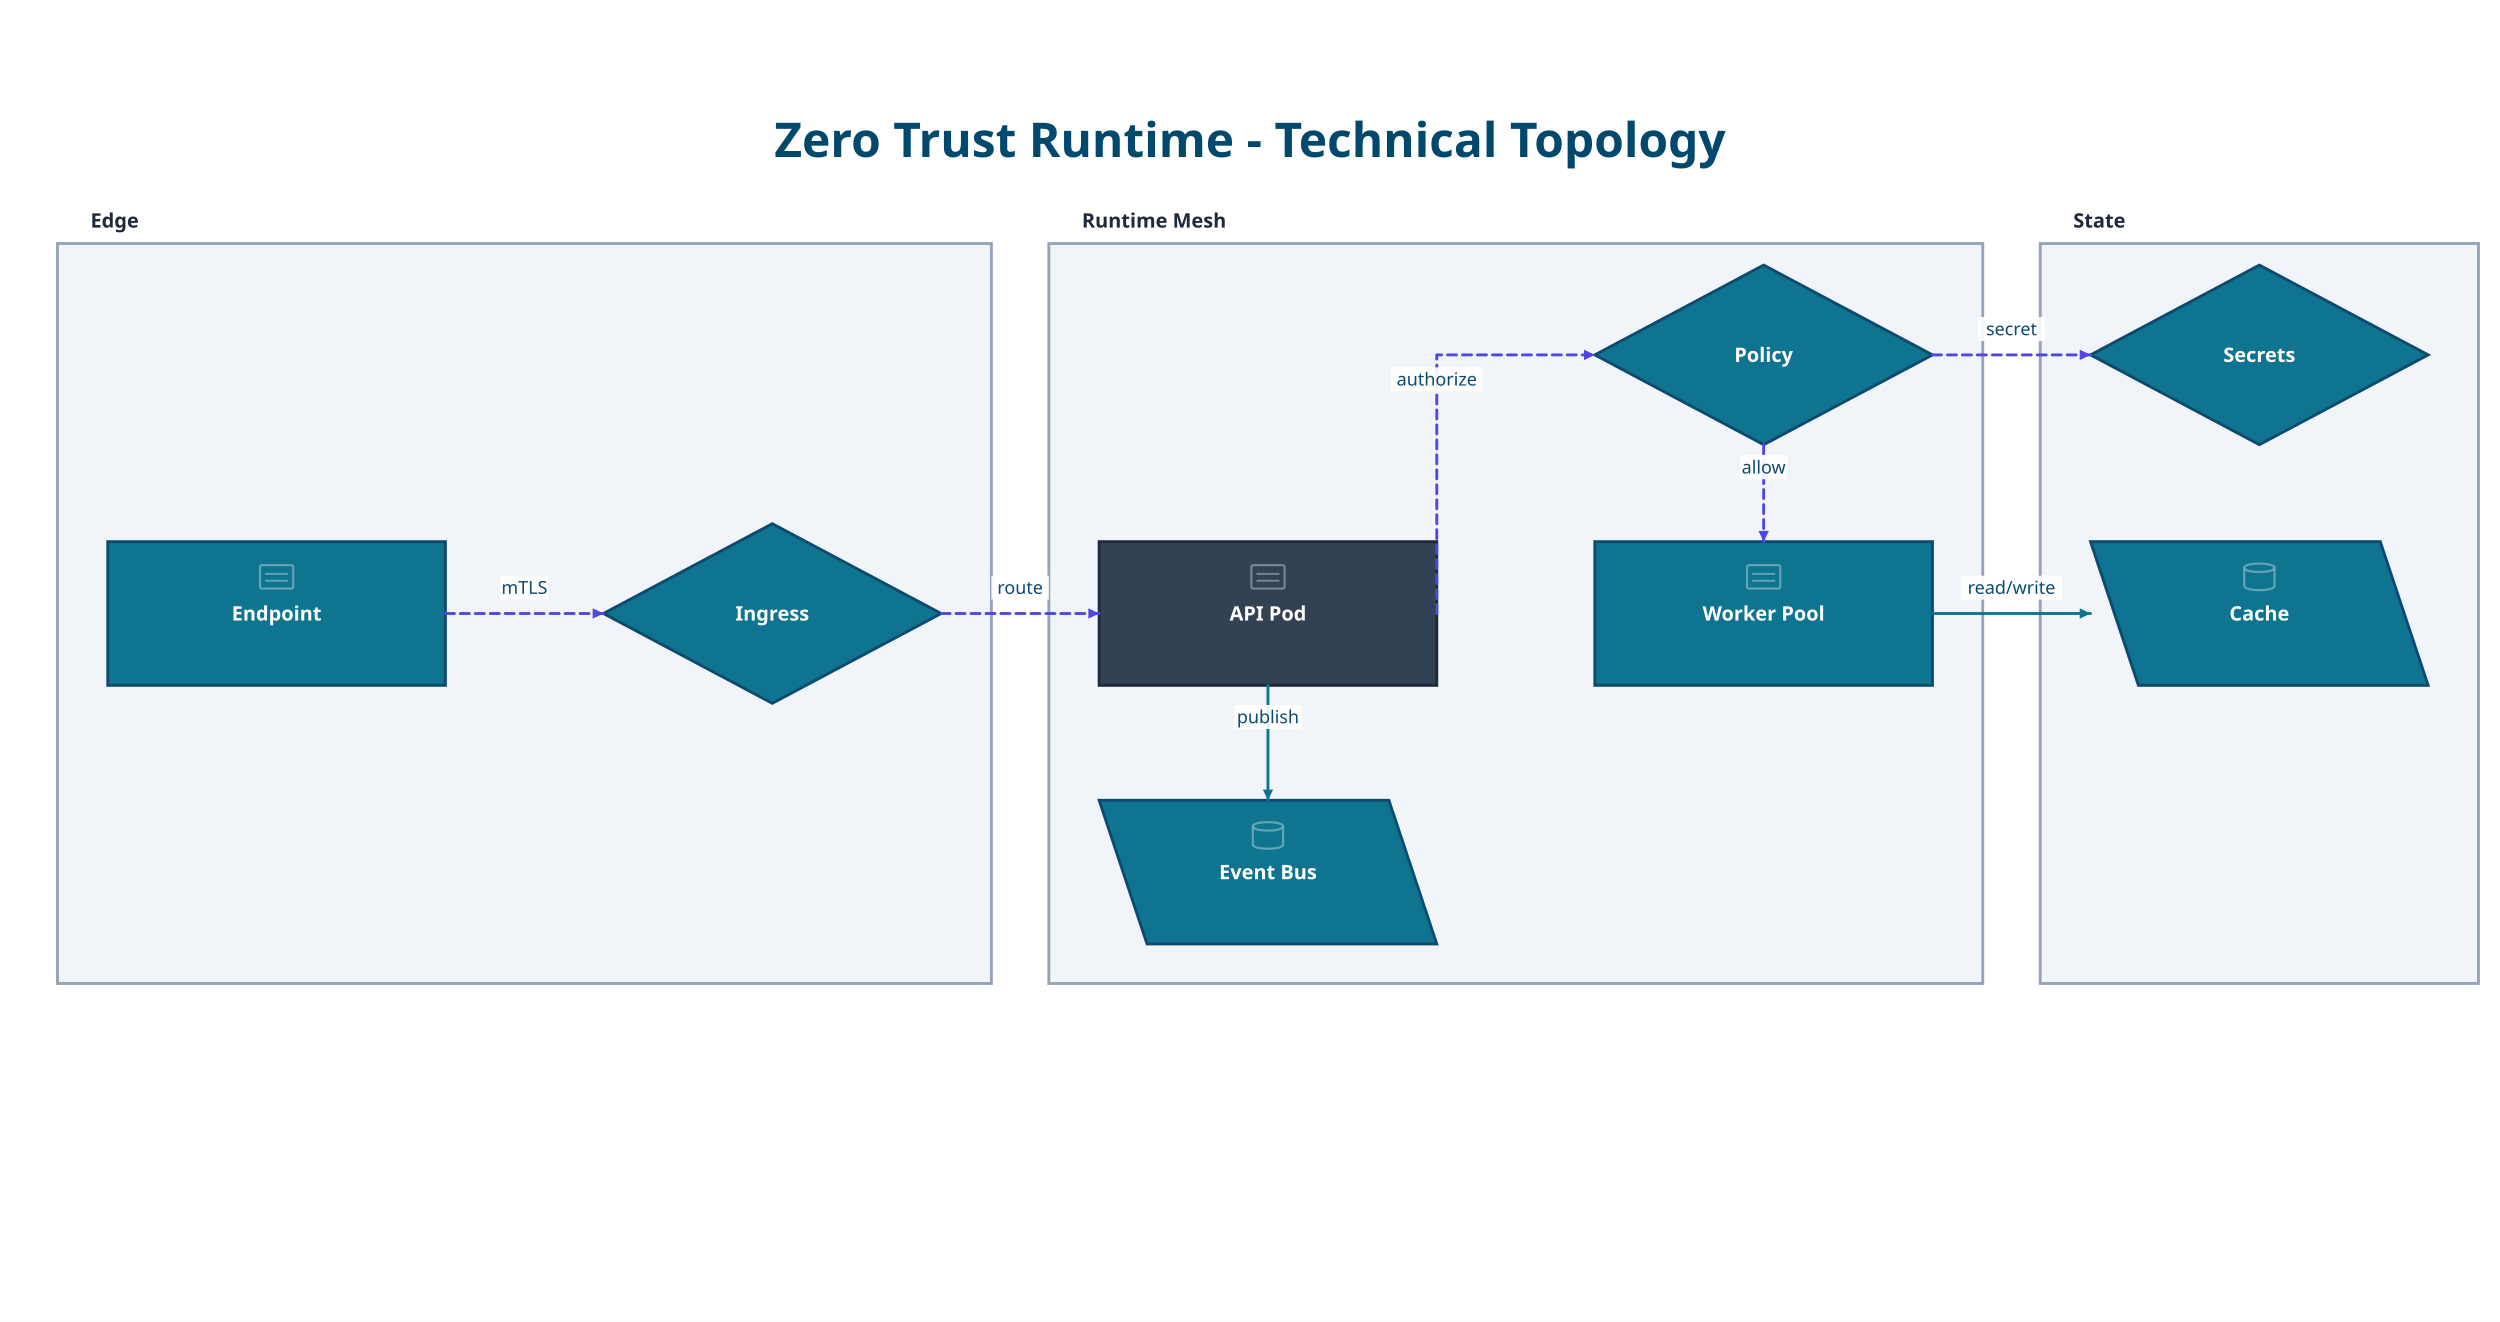
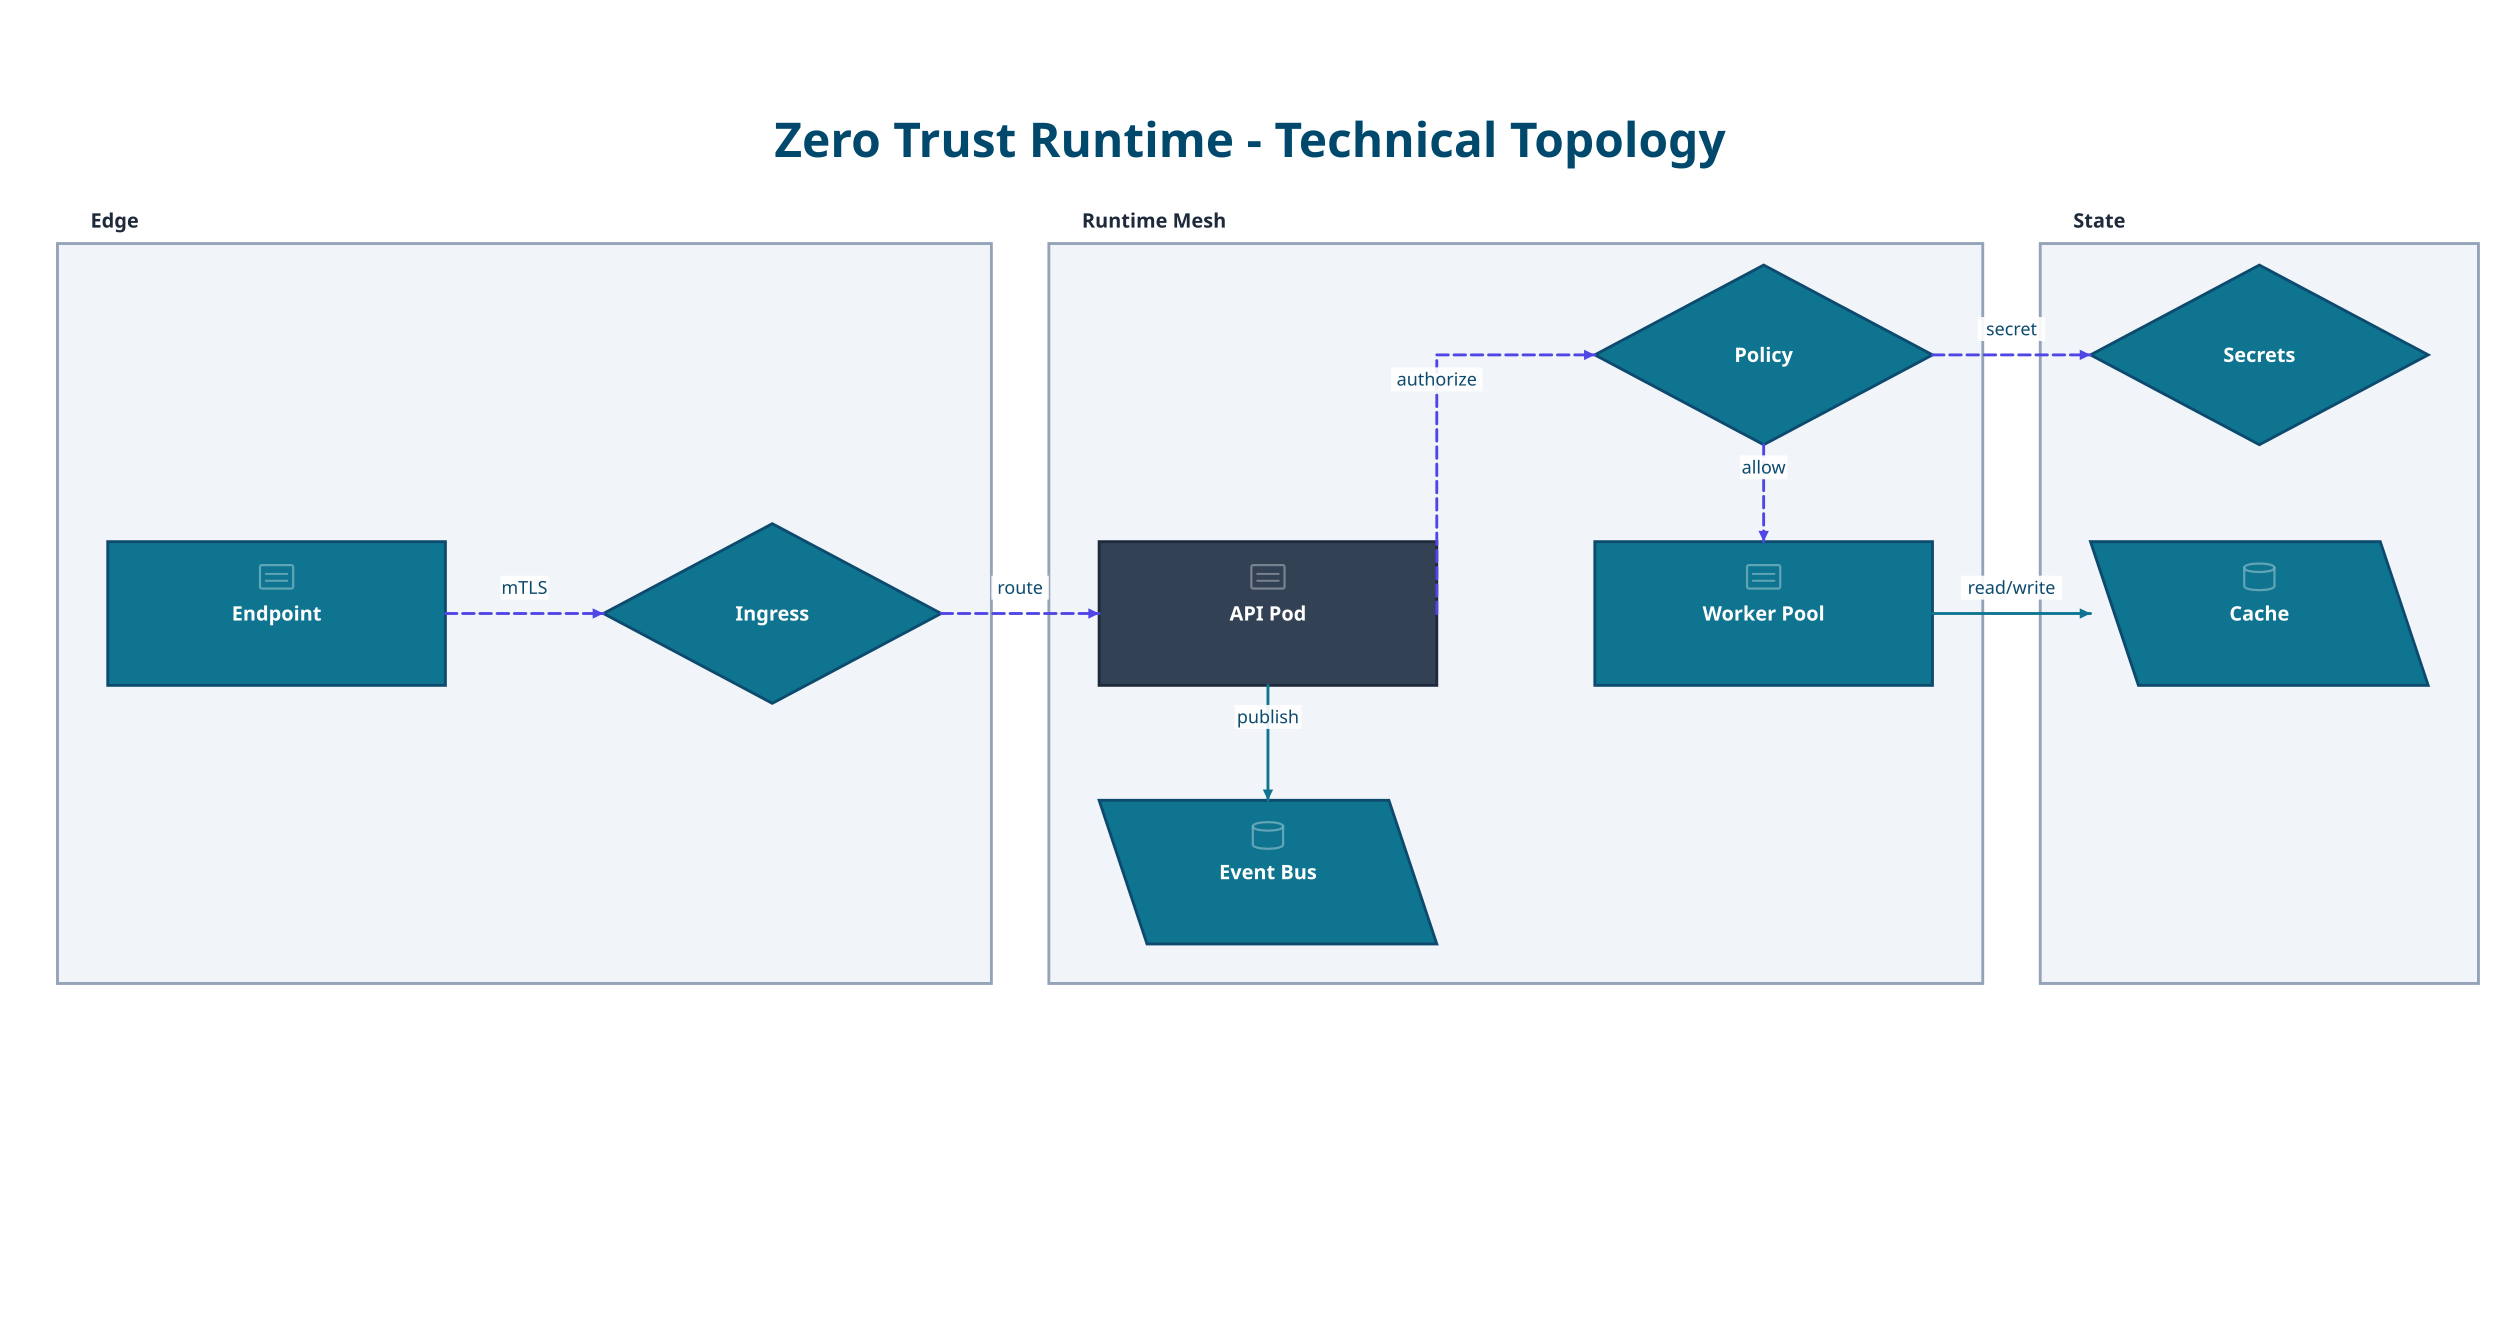
<svg xmlns="http://www.w3.org/2000/svg" width="1670.4" height="883.2" viewBox="0 0 1670.4 883.2" role="img" aria-label="Premium Technical Topology">
  <rect x="0" y="0" width="1670.4" height="883.2" fill="#FFFFFF" />
  <g data-officeimo-visio-page="Premium Technical Topology">
    <g data-visio-shape-id="edge-zone" data-visio-nameu="Rectangle">
      <path d="M 38.4 657.12 L 662.4 657.12 L 662.4 162.72 L 38.4 162.72 Z" data-officeimo-preserved-geometry="true" fill="#F1F5F9" stroke="#94A3B8" stroke-width="1.92" />
    </g>
    <g data-visio-shape-id="edge-zone-label" data-visio-nameu="Text Box">
      <path d="M 52.8 161.76 L 648 161.76 L 648 132.96 L 52.8 132.96 Z" data-officeimo-preserved-geometry="true" fill="none" stroke="none" />
      <text x="60.48" y="147.36" font-family="Aptos" font-size="13.333" text-anchor="start" dominant-baseline="middle" fill="#1E293B" font-weight="700">
        <tspan x="60.48" dy="0">Edge</tspan>
      </text>
    </g>
    <g data-visio-shape-id="runtime-zone" data-visio-nameu="Rectangle">
      <path d="M 700.8 657.12 L 1324.8 657.12 L 1324.8 162.72 L 700.8 162.72 Z" data-officeimo-preserved-geometry="true" fill="#F1F5F9" stroke="#94A3B8" stroke-width="1.92" />
    </g>
    <g data-visio-shape-id="runtime-zone-label" data-visio-nameu="Text Box">
      <path d="M 715.2 161.76 L 1310.4 161.76 L 1310.4 132.96 L 715.2 132.96 Z" data-officeimo-preserved-geometry="true" fill="none" stroke="none" />
      <text x="722.88" y="147.36" font-family="Aptos" font-size="13.333" text-anchor="start" dominant-baseline="middle" fill="#1E293B" font-weight="700">
        <tspan x="722.88" dy="0">Runtime Mesh</tspan>
      </text>
    </g>
    <g data-visio-shape-id="data-zone" data-visio-nameu="Rectangle">
      <path d="M 1363.2 657.12 L 1656 657.12 L 1656 162.72 L 1363.2 162.72 Z" data-officeimo-preserved-geometry="true" fill="#F1F5F9" stroke="#94A3B8" stroke-width="1.92" />
    </g>
    <g data-visio-shape-id="data-zone-label" data-visio-nameu="Text Box">
      <path d="M 1377.6 161.76 L 1641.6 161.76 L 1641.6 132.96 L 1377.6 132.96 Z" data-officeimo-preserved-geometry="true" fill="none" stroke="none" />
      <text x="1385.28" y="147.36" font-family="Aptos" font-size="13.333" text-anchor="start" dominant-baseline="middle" fill="#1E293B" font-weight="700">
        <tspan x="1385.28" dy="0">State</tspan>
      </text>
    </g>
    <g data-visio-shape-id="endpoint" data-visio-nameu="Process">
      <path d="M 72 457.92 L 297.6 457.92 L 297.6 361.92 L 72 361.92 Z" data-officeimo-preserved-geometry="true" fill="#0E7490" stroke="#0C4A6E" stroke-width="1.92" />
      <g data-officeimo-stencil-artwork="true" data-officeimo-stencil-key="compute" opacity="0.42">
        <rect x="173.702" y="377.587" width="22.195" height="15.667" rx="1.253" fill="none" stroke="#FFFFFF" stroke-opacity="0.824" stroke-width="1.469" stroke-linecap="round" stroke-linejoin="round" />
        <line x1="177.619" y1="383.462" x2="191.981" y2="383.462" stroke="#FFFFFF" stroke-opacity="0.824" stroke-width="1.306" stroke-linecap="round" />
        <line x1="177.619" y1="388.032" x2="191.981" y2="388.032" stroke="#FFFFFF" stroke-opacity="0.824" stroke-width="1.306" stroke-linecap="round" />
      </g>
      <text x="184.8" y="409.92" font-family="Aptos" font-size="13.333" text-anchor="middle" dominant-baseline="middle" fill="#FFFFFF" font-weight="700">
        <tspan x="184.8" dy="0">Endpoint</tspan>
      </text>
    </g>
    <g data-visio-shape-id="ingress" data-visio-nameu="Decision">
      <path d="M 516 469.92 L 628.8 409.92 L 516 349.92 L 403.2 409.92 Z" data-officeimo-preserved-geometry="true" fill="#0E7490" stroke="#0C4A6E" stroke-width="1.92" />
      <text x="516" y="409.92" font-family="Aptos" font-size="13.333" text-anchor="middle" dominant-baseline="middle" fill="#FFFFFF" font-weight="700">
        <tspan x="516" dy="0">Ingress</tspan>
      </text>
    </g>
    <g data-visio-shape-id="api" data-visio-nameu="Process">
      <path d="M 734.4 457.92 L 960 457.92 L 960 361.92 L 734.4 361.92 Z" data-officeimo-preserved-geometry="true" fill="#334155" stroke="#1E293B" stroke-width="1.92" />
      <g data-officeimo-stencil-artwork="true" data-officeimo-stencil-key="compute" opacity="0.42">
        <rect x="836.102" y="377.587" width="22.195" height="15.667" rx="1.253" fill="none" stroke="#FFFFFF" stroke-opacity="0.824" stroke-width="1.469" stroke-linecap="round" stroke-linejoin="round" />
        <line x1="840.019" y1="383.462" x2="854.381" y2="383.462" stroke="#FFFFFF" stroke-opacity="0.824" stroke-width="1.306" stroke-linecap="round" />
        <line x1="840.019" y1="388.032" x2="854.381" y2="388.032" stroke="#FFFFFF" stroke-opacity="0.824" stroke-width="1.306" stroke-linecap="round" />
      </g>
      <text x="847.2" y="409.92" font-family="Aptos" font-size="13.333" text-anchor="middle" dominant-baseline="middle" fill="#FFFFFF" font-weight="700">
        <tspan x="847.2" dy="0">API Pod</tspan>
      </text>
    </g>
    <g data-visio-shape-id="policy" data-visio-nameu="Decision">
      <path d="M 1178.4 297.12 L 1291.2 237.12 L 1178.4 177.12 L 1065.6 237.12 Z" data-officeimo-preserved-geometry="true" fill="#0E7490" stroke="#0C4A6E" stroke-width="1.92" />
      <text x="1178.4" y="237.12" font-family="Aptos" font-size="13.333" text-anchor="middle" dominant-baseline="middle" fill="#FFFFFF" font-weight="700">
        <tspan x="1178.4" dy="0">Policy</tspan>
      </text>
    </g>
    <g data-visio-shape-id="worker" data-visio-nameu="Process">
      <path d="M 1065.6 457.92 L 1291.2 457.92 L 1291.2 361.92 L 1065.6 361.92 Z" data-officeimo-preserved-geometry="true" fill="#0E7490" stroke="#0C4A6E" stroke-width="1.92" />
      <g data-officeimo-stencil-artwork="true" data-officeimo-stencil-key="compute" opacity="0.42">
        <rect x="1167.302" y="377.587" width="22.195" height="15.667" rx="1.253" fill="none" stroke="#FFFFFF" stroke-opacity="0.824" stroke-width="1.469" stroke-linecap="round" stroke-linejoin="round" />
        <line x1="1171.219" y1="383.462" x2="1185.581" y2="383.462" stroke="#FFFFFF" stroke-opacity="0.824" stroke-width="1.306" stroke-linecap="round" />
        <line x1="1171.219" y1="388.032" x2="1185.581" y2="388.032" stroke="#FFFFFF" stroke-opacity="0.824" stroke-width="1.306" stroke-linecap="round" />
      </g>
      <text x="1178.4" y="409.92" font-family="Aptos" font-size="13.333" text-anchor="middle" dominant-baseline="middle" fill="#FFFFFF" font-weight="700">
        <tspan x="1178.4" dy="0">Worker Pool</tspan>
      </text>
    </g>
    <g data-visio-shape-id="events" data-visio-nameu="Data">
      <path d="M 766.4 630.72 L 960 630.72 L 928 534.72 L 734.4 534.72 Z" data-officeimo-preserved-geometry="true" fill="#0E7490" stroke="#0C4A6E" stroke-width="1.92" />
      <g data-officeimo-stencil-artwork="true" data-officeimo-stencil-key="data" opacity="0.42">
-         <path d="M 837.082 552.163 C 837.082 548.377 857.318 548.377 857.318 552.163 L 857.318 564.279 C 857.318 568.065 837.082 568.065 837.082 564.279 Z" fill="none" stroke="#FFFFFF" stroke-opacity="0.824" stroke-width="1.469" stroke-linecap="round" stroke-linejoin="round" />
-         <path d="M 837.082 552.163 C 837.082 555.949 857.318 555.949 857.318 552.163" fill="none" stroke="#FFFFFF" stroke-opacity="0.824" stroke-width="1.469" stroke-linecap="round" stroke-linejoin="round" />
+         <path d="M837.082 552.163C837.082 548.377 857.318 548.377 857.318 552.163L857.318 564.279C857.318 568.065 837.082 568.065 837.082 564.279Z" fill="none" stroke="#FFFFFF" stroke-opacity="0.824" stroke-width="1.469" stroke-linecap="round" stroke-linejoin="round" />
+         <path d="M837.082 552.163C837.082 555.949 857.318 555.949 857.318 552.163" fill="none" stroke="#FFFFFF" stroke-opacity="0.824" stroke-width="1.469" stroke-linecap="round" stroke-linejoin="round" />
      </g>
      <text x="847.2" y="582.72" font-family="Aptos" font-size="13.333" text-anchor="middle" dominant-baseline="middle" fill="#FFFFFF" font-weight="700">
        <tspan x="847.2" dy="0">Event Bus</tspan>
      </text>
    </g>
    <g data-visio-shape-id="cache" data-visio-nameu="Data">
      <path d="M 1428.8 457.92 L 1622.4 457.92 L 1590.4 361.92 L 1396.8 361.92 Z" data-officeimo-preserved-geometry="true" fill="#0E7490" stroke="#0C4A6E" stroke-width="1.92" />
      <g data-officeimo-stencil-artwork="true" data-officeimo-stencil-key="data" opacity="0.42">
-         <path d="M 1499.482 379.363 C 1499.482 375.577 1519.718 375.577 1519.718 379.363 L 1519.718 391.479 C 1519.718 395.265 1499.482 395.265 1499.482 391.479 Z" fill="none" stroke="#FFFFFF" stroke-opacity="0.824" stroke-width="1.469" stroke-linecap="round" stroke-linejoin="round" />
-         <path d="M 1499.482 379.363 C 1499.482 383.149 1519.718 383.149 1519.718 379.363" fill="none" stroke="#FFFFFF" stroke-opacity="0.824" stroke-width="1.469" stroke-linecap="round" stroke-linejoin="round" />
+         <path d="M1499.482 379.363C1499.482 375.577 1519.718 375.577 1519.718 379.363L1519.718 391.479C1519.718 395.265 1499.482 395.265 1499.482 391.479Z" fill="none" stroke="#FFFFFF" stroke-opacity="0.824" stroke-width="1.469" stroke-linecap="round" stroke-linejoin="round" />
+         <path d="M1499.482 379.363C1499.482 383.149 1519.718 383.149 1519.718 379.363" fill="none" stroke="#FFFFFF" stroke-opacity="0.824" stroke-width="1.469" stroke-linecap="round" stroke-linejoin="round" />
      </g>
      <text x="1509.6" y="409.92" font-family="Aptos" font-size="13.333" text-anchor="middle" dominant-baseline="middle" fill="#FFFFFF" font-weight="700">
        <tspan x="1509.6" dy="0">Cache</tspan>
      </text>
    </g>
    <g data-visio-shape-id="vault" data-visio-nameu="Decision">
      <path d="M 1509.6 297.12 L 1622.4 237.12 L 1509.6 177.12 L 1396.8 237.12 Z" data-officeimo-preserved-geometry="true" fill="#0E7490" stroke="#0C4A6E" stroke-width="1.92" />
      <text x="1509.6" y="237.12" font-family="Aptos" font-size="13.333" text-anchor="middle" dominant-baseline="middle" fill="#FFFFFF" font-weight="700">
        <tspan x="1509.6" dy="0">Secrets</tspan>
      </text>
    </g>
    <g data-visio-shape-id="title" data-visio-nameu="Text Box">
      <path d="M 76.8 115.2 L 1593.6 115.2 L 1593.6 72 L 76.8 72 Z" data-officeimo-preserved-geometry="true" fill="none" stroke="none" />
      <text x="835.2" y="93.6" font-family="Aptos Display" font-size="32" text-anchor="middle" dominant-baseline="middle" fill="#00496C" font-weight="700">
        <tspan x="835.2" dy="0">Zero Trust Runtime - Technical Topology</tspan>
      </text>
    </g>
    <g data-visio-connector-id="1">
-       <path d="M 297.6 409.92 L 297.6 409.92 L 403.2 409.92" fill="none" stroke="#4F46E5" stroke-width="1.92" stroke-linecap="round" stroke-linejoin="round" stroke-dasharray="6 4" />
+       <path d="M 297.6 409.92 L 297.6 409.92 L 403.2 409.92" fill="none" stroke="#4F46E5" stroke-width="1.92" stroke-linecap="round" stroke-linejoin="round" stroke-dasharray="7.68 3.84" />
      <path data-officeimo-connector-arrow="end" d="M 403.2 409.92 L 395.992 413.391 L 395.992 406.449 Z" fill="#4F46E5" stroke="none" />
      <rect data-officeimo-text-background="true" data-officeimo-connector-label-background="true" x="334.44" y="384.64" width="31.92" height="16" fill="#FFFFFF" fill-opacity="0.902" />
      <text x="350.4" y="392.64" font-family="Aptos" font-size="12" text-anchor="middle" dominant-baseline="middle" fill="#0C4A6E">
        <tspan x="350.4" dy="0">mTLS</tspan>
      </text>
    </g>
    <g data-visio-connector-id="2">
-       <path d="M 628.8 409.92 L 628.8 409.92 L 734.4 409.92" fill="none" stroke="#4F46E5" stroke-width="1.92" stroke-linecap="round" stroke-linejoin="round" stroke-dasharray="6 4" />
+       <path d="M 628.8 409.92 L 628.8 409.92 L 734.4 409.92" fill="none" stroke="#4F46E5" stroke-width="1.92" stroke-linecap="round" stroke-linejoin="round" stroke-dasharray="7.68 3.84" />
      <path data-officeimo-connector-arrow="end" d="M 734.4 409.92 L 727.192 413.391 L 727.192 406.449 Z" fill="#4F46E5" stroke="none" />
      <rect data-officeimo-text-background="true" data-officeimo-connector-label-background="true" x="662.4" y="384.64" width="38.4" height="16" fill="#FFFFFF" fill-opacity="0.902" />
      <text x="681.6" y="392.64" font-family="Aptos" font-size="12" text-anchor="middle" dominant-baseline="middle" fill="#0C4A6E">
        <tspan x="681.6" dy="0">route</tspan>
      </text>
    </g>
    <g data-visio-connector-id="3">
-       <path d="M 960 409.92 L 960 237.12 L 1065.6 237.12" fill="none" stroke="#4F46E5" stroke-width="1.92" stroke-linecap="round" stroke-linejoin="round" stroke-dasharray="6 4" />
+       <path d="M 960 409.92 L 960 237.12 L 1065.6 237.12" fill="none" stroke="#4F46E5" stroke-width="1.92" stroke-linecap="round" stroke-linejoin="round" stroke-dasharray="7.68 3.84" />
      <path data-officeimo-connector-arrow="end" d="M 1065.6 237.12 L 1058.392 240.591 L 1058.392 233.649 Z" fill="#4F46E5" stroke="none" />
      <rect data-officeimo-text-background="true" data-officeimo-connector-label-background="true" x="929.52" y="245.44" width="60.96" height="16" fill="#FFFFFF" fill-opacity="0.902" />
      <text x="960" y="253.44" font-family="Aptos" font-size="12" text-anchor="middle" dominant-baseline="middle" fill="#0C4A6E">
        <tspan x="960" dy="0">authorize</tspan>
      </text>
    </g>
    <g data-visio-connector-id="4">
-       <path d="M 1178.4 297.12 L 1178.4 361.92 L 1178.4 361.92" fill="none" stroke="#4F46E5" stroke-width="1.92" stroke-linecap="round" stroke-linejoin="round" stroke-dasharray="6 4" />
+       <path d="M 1178.4 297.12 L 1178.4 361.92 L 1178.4 361.92" fill="none" stroke="#4F46E5" stroke-width="1.92" stroke-linecap="round" stroke-linejoin="round" stroke-dasharray="7.68 3.84" />
      <path data-officeimo-connector-arrow="end" d="M 1178.4 361.92 L 1174.929 354.712 L 1181.871 354.712 Z" fill="#4F46E5" stroke="none" />
      <rect data-officeimo-text-background="true" data-officeimo-connector-label-background="true" x="1162.56" y="304.24" width="31.68" height="16" fill="#FFFFFF" fill-opacity="0.902" />
      <text x="1178.4" y="312.24" font-family="Aptos" font-size="12" text-anchor="middle" dominant-baseline="middle" fill="#0C4A6E">
        <tspan x="1178.4" dy="0">allow</tspan>
      </text>
    </g>
    <g data-visio-connector-id="5">
-       <path d="M 1291.2 237.12 L 1291.2 237.12 L 1396.8 237.12" fill="none" stroke="#4F46E5" stroke-width="1.92" stroke-linecap="round" stroke-linejoin="round" stroke-dasharray="6 4" />
+       <path d="M 1291.2 237.12 L 1291.2 237.12 L 1396.8 237.12" fill="none" stroke="#4F46E5" stroke-width="1.92" stroke-linecap="round" stroke-linejoin="round" stroke-dasharray="7.68 3.84" />
      <path data-officeimo-connector-arrow="end" d="M 1396.8 237.12 L 1389.592 240.591 L 1389.592 233.649 Z" fill="#4F46E5" stroke="none" />
      <rect data-officeimo-text-background="true" data-officeimo-connector-label-background="true" x="1321.56" y="211.84" width="44.88" height="16" fill="#FFFFFF" fill-opacity="0.902" />
      <text x="1344" y="219.84" font-family="Aptos" font-size="12" text-anchor="middle" dominant-baseline="middle" fill="#0C4A6E">
        <tspan x="1344" dy="0">secret</tspan>
      </text>
    </g>
    <g data-visio-connector-id="6">
      <path d="M 847.2 457.92 L 847.2 534.72 L 847.2 534.72" fill="none" stroke="#0E7490" stroke-width="1.92" stroke-linecap="round" stroke-linejoin="round" />
      <path data-officeimo-connector-arrow="end" d="M 847.2 534.72 L 843.729 527.512 L 850.671 527.512 Z" fill="#0E7490" stroke="none" />
      <rect data-officeimo-text-background="true" data-officeimo-connector-label-background="true" x="824.88" y="471.04" width="44.64" height="16" fill="#FFFFFF" fill-opacity="0.902" />
      <text x="847.2" y="479.04" font-family="Aptos" font-size="12" text-anchor="middle" dominant-baseline="middle" fill="#0C4A6E">
        <tspan x="847.2" dy="0">publish</tspan>
      </text>
    </g>
    <g data-visio-connector-id="7">
      <path d="M 1291.2 409.92 L 1291.2 409.92 L 1396.8 409.92" fill="none" stroke="#0E7490" stroke-width="1.92" stroke-linecap="round" stroke-linejoin="round" />
      <path data-officeimo-connector-arrow="end" d="M 1396.8 409.92 L 1389.592 413.391 L 1389.592 406.449 Z" fill="#0E7490" stroke="none" />
      <rect data-officeimo-text-background="true" data-officeimo-connector-label-background="true" x="1310.28" y="384.64" width="67.44" height="16" fill="#FFFFFF" fill-opacity="0.902" />
      <text x="1344" y="392.64" font-family="Aptos" font-size="12" text-anchor="middle" dominant-baseline="middle" fill="#0C4A6E">
        <tspan x="1344" dy="0">read/write</tspan>
      </text>
    </g>
  </g>
</svg>
